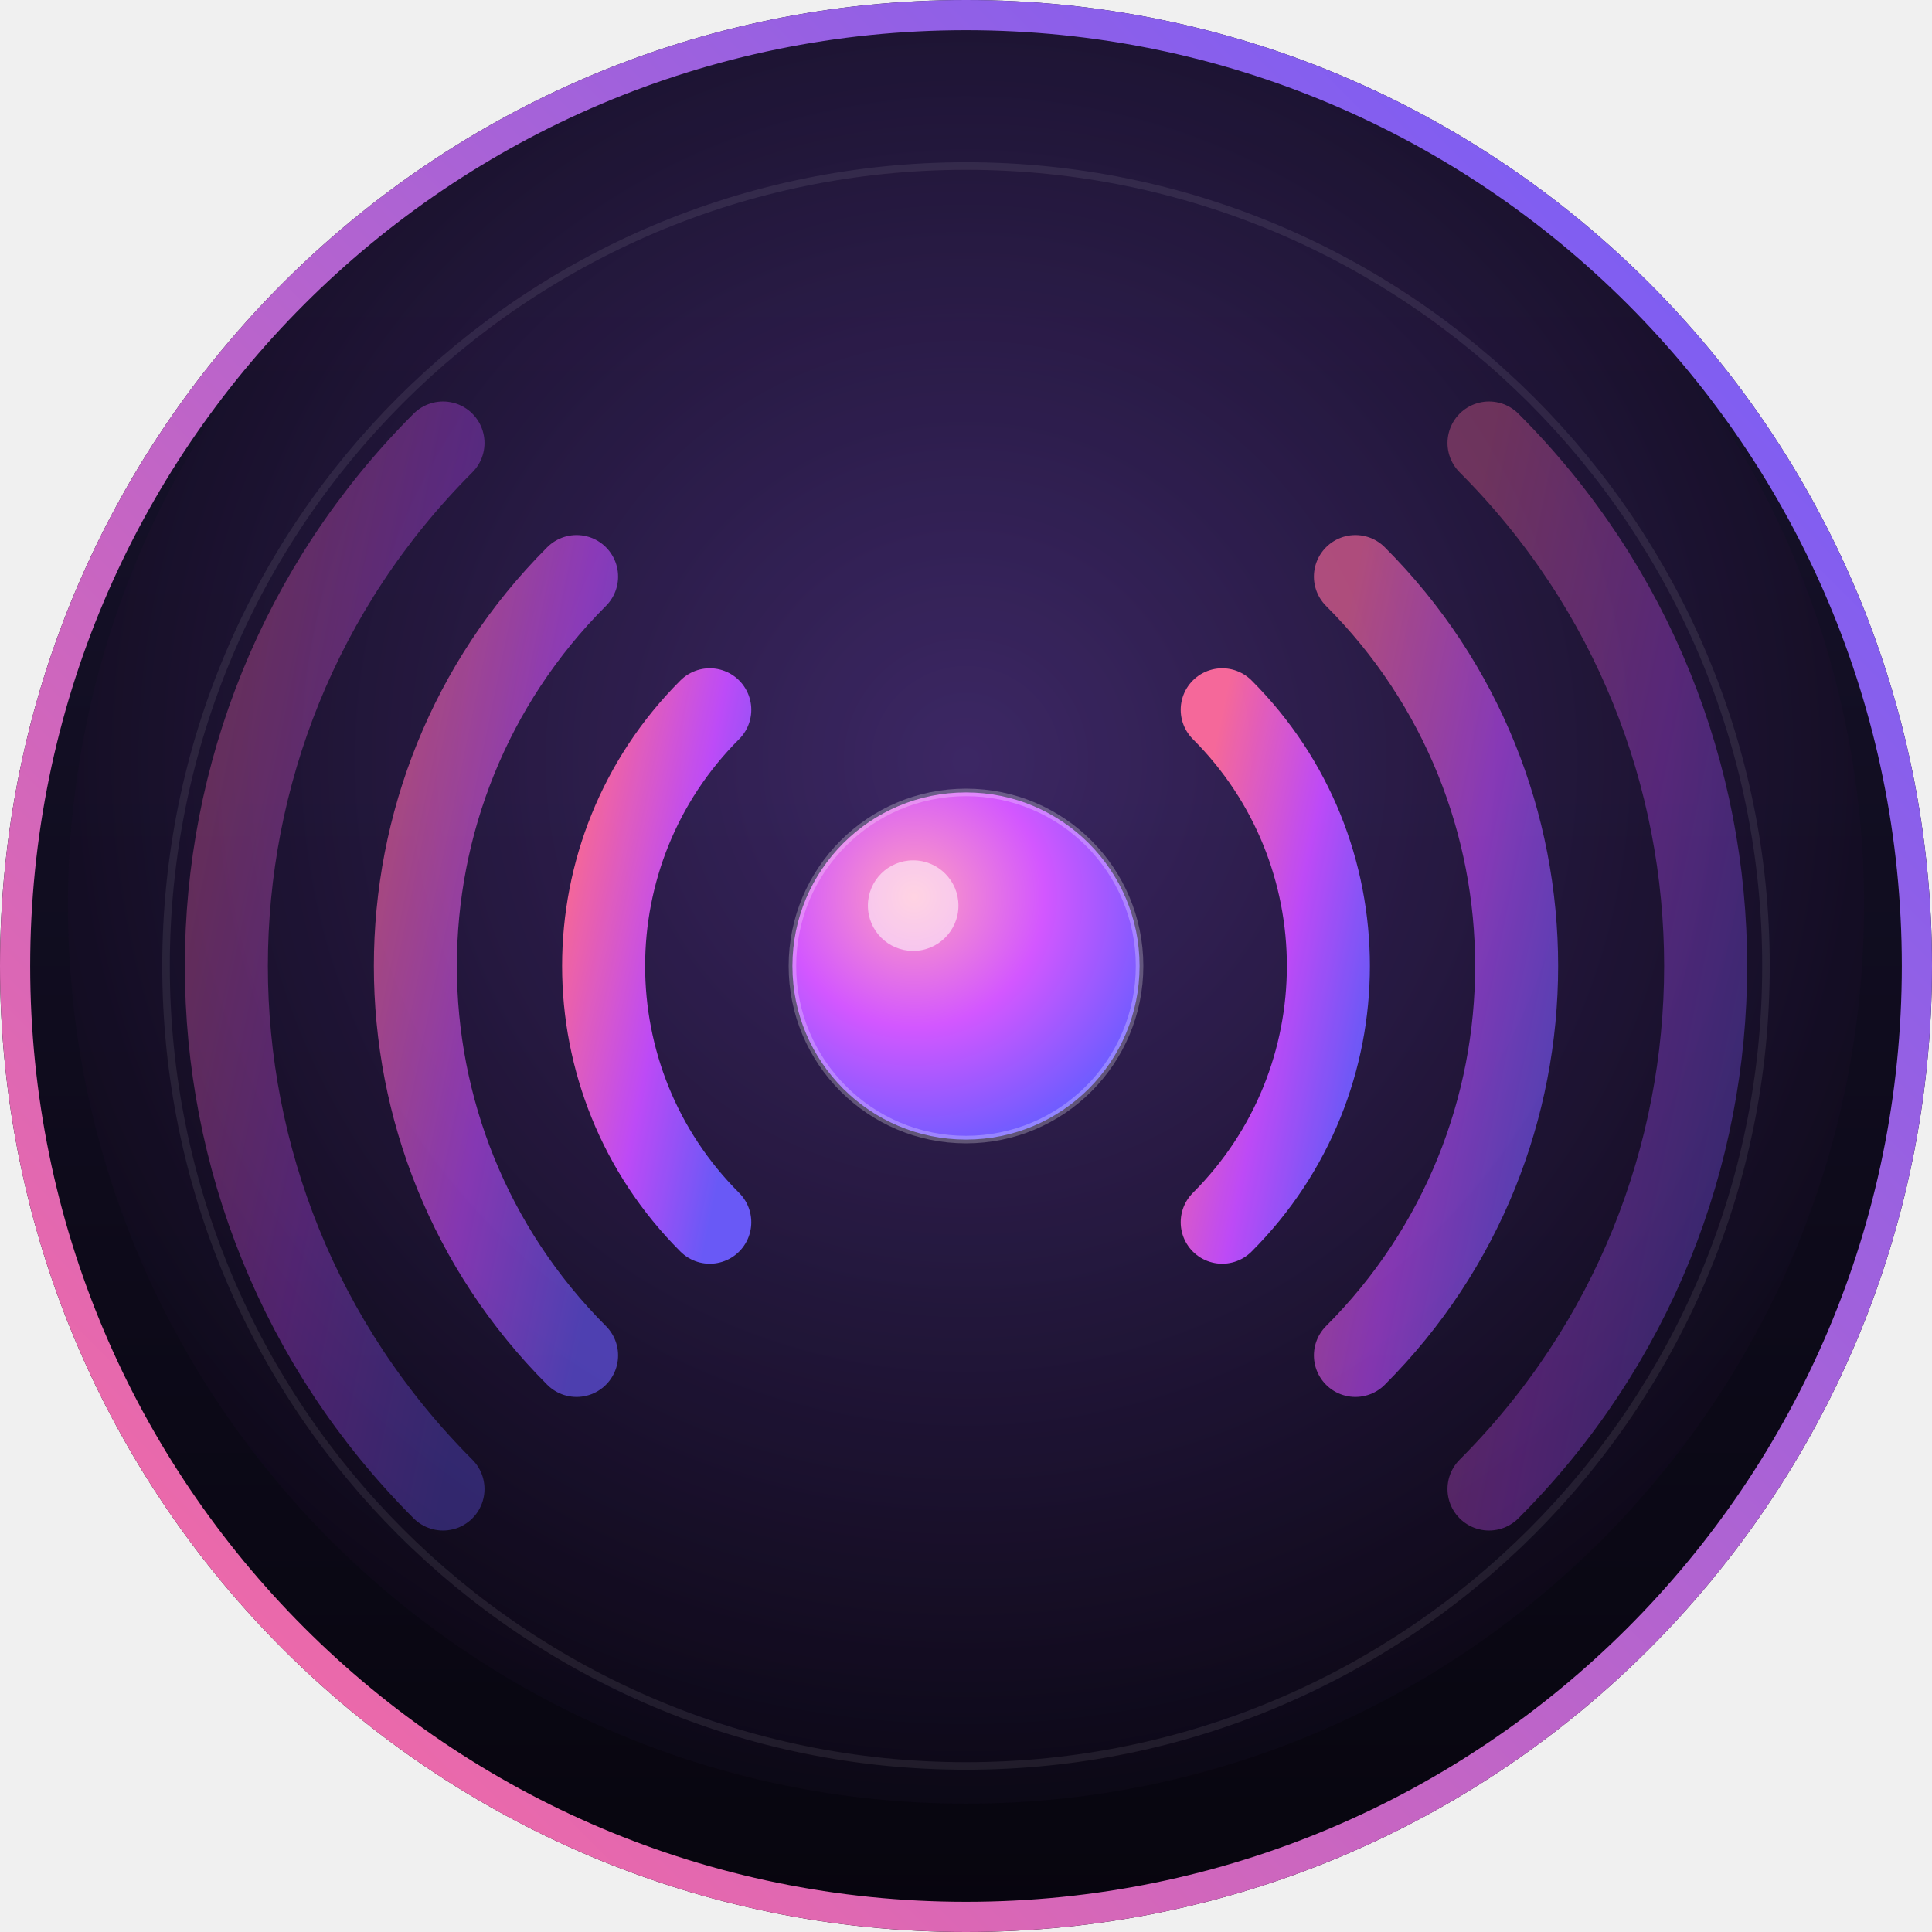
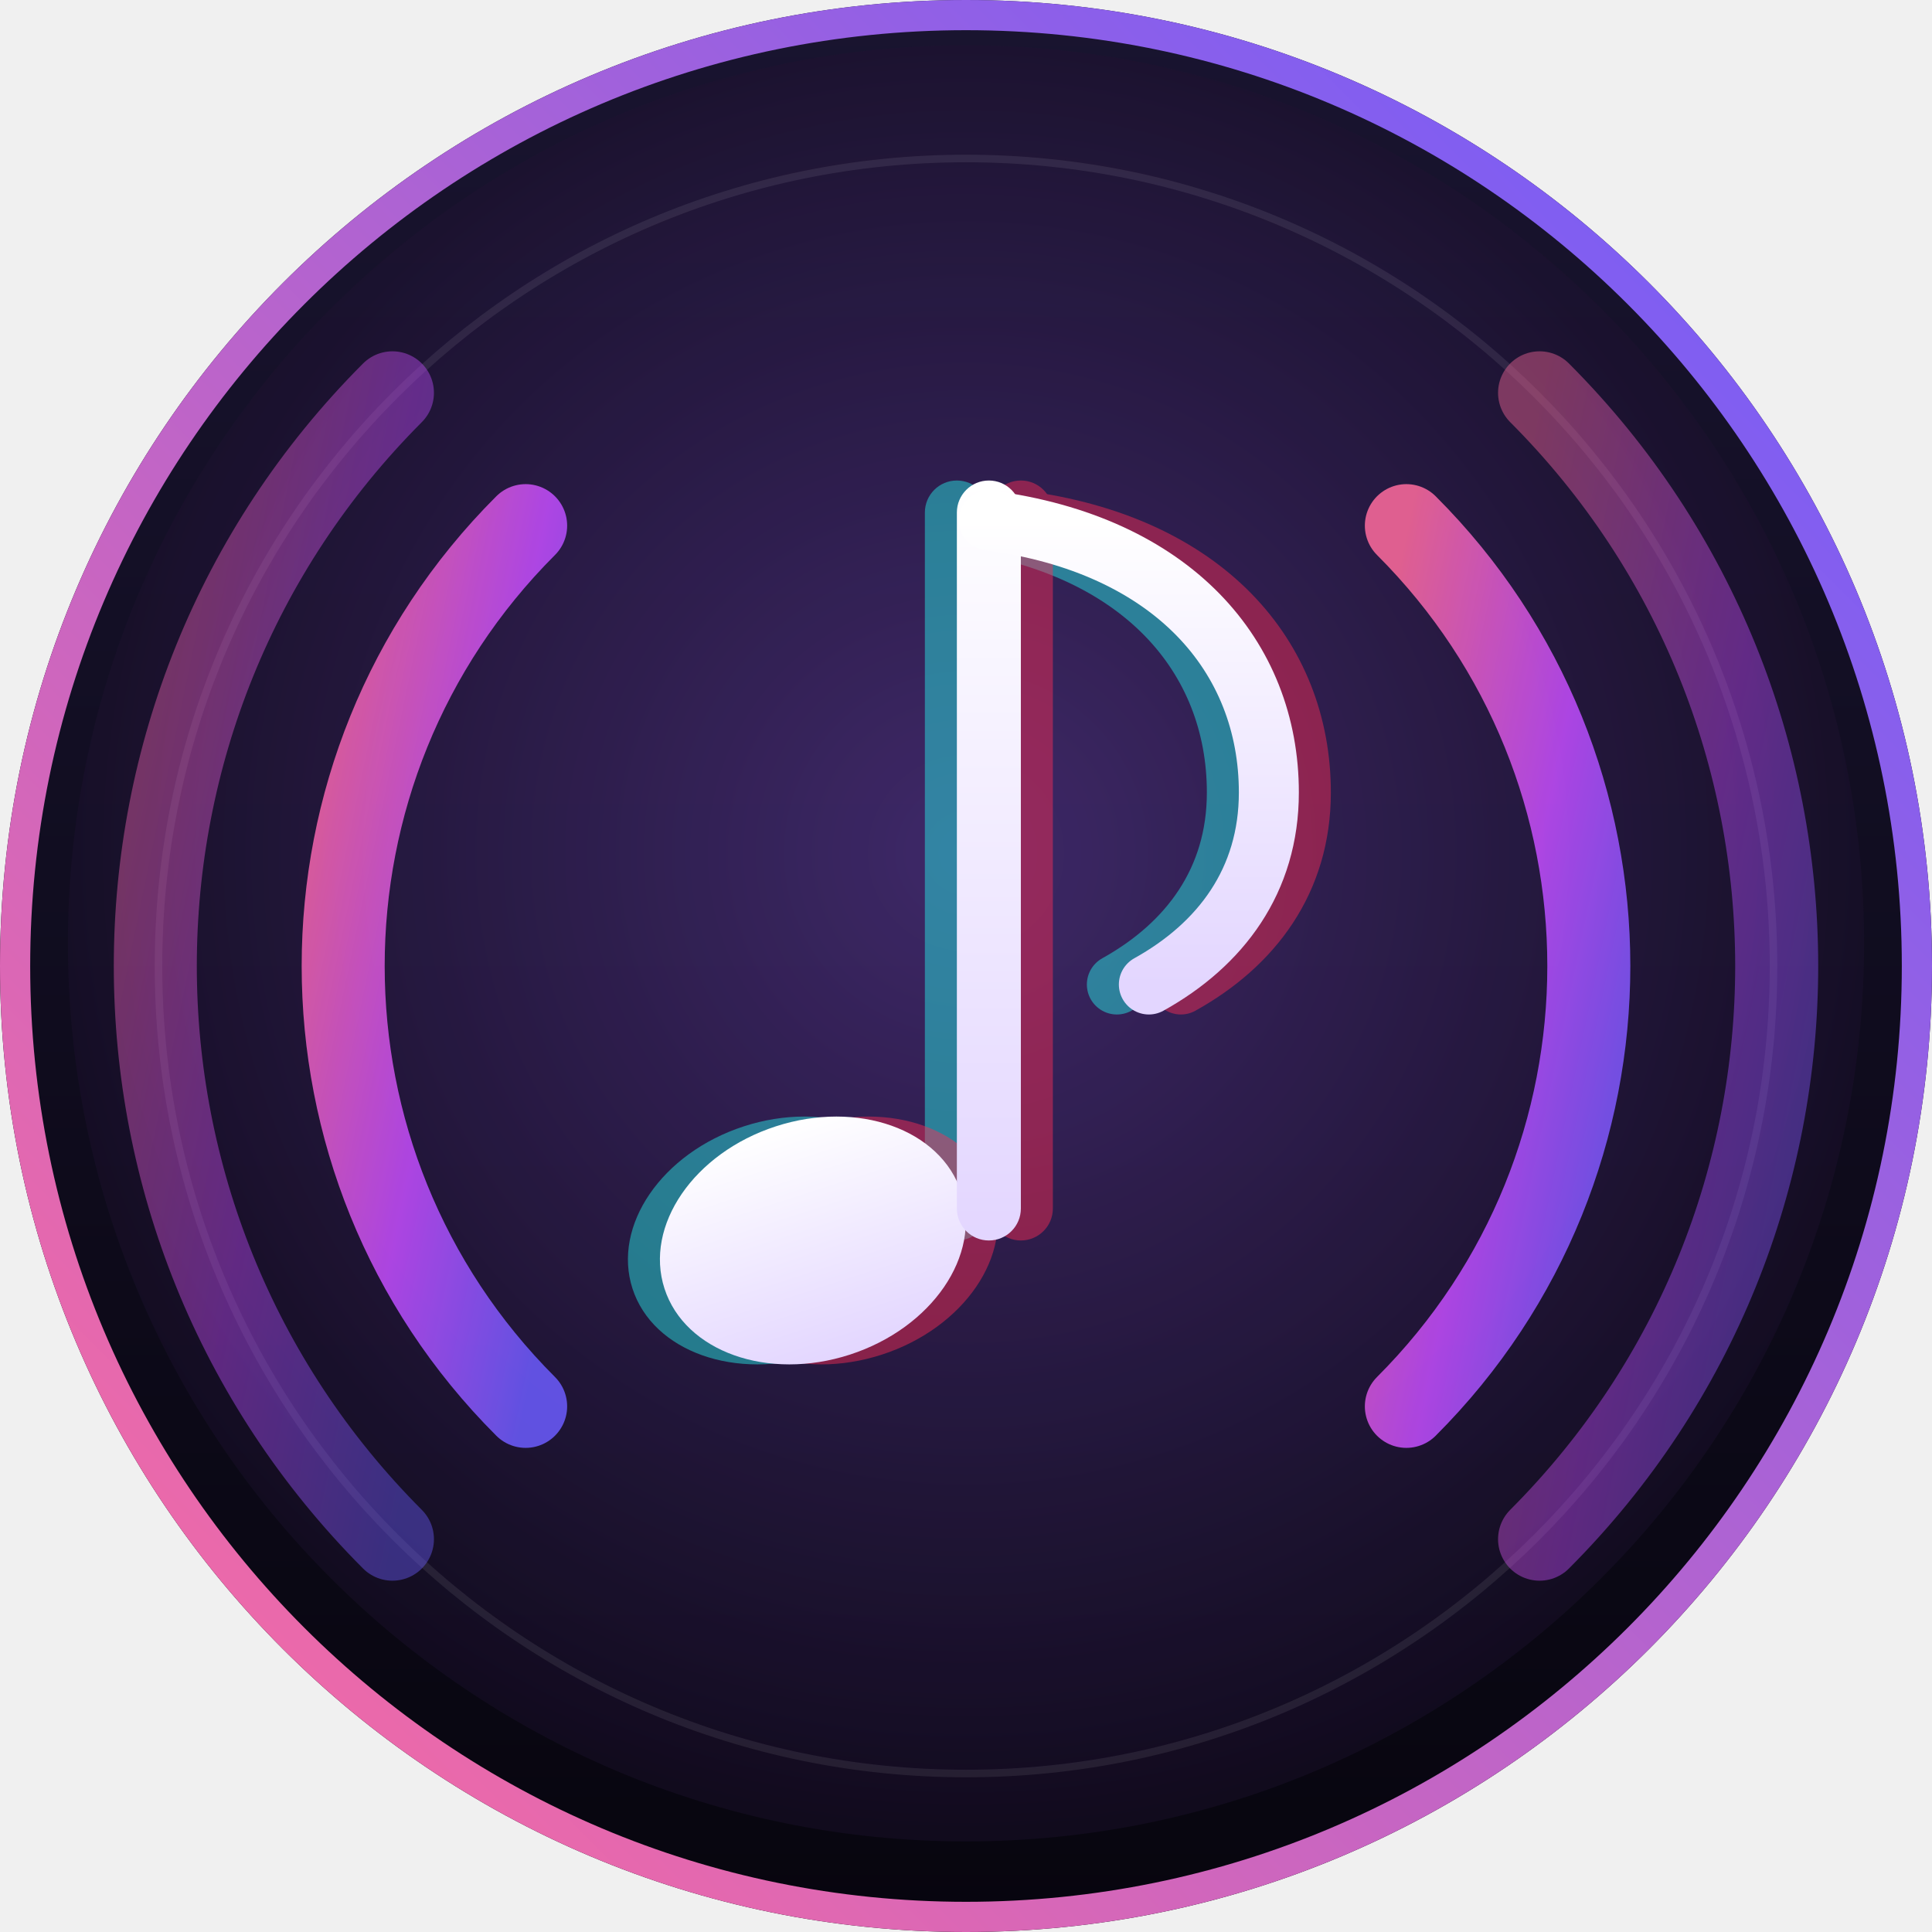
<svg xmlns="http://www.w3.org/2000/svg" width="512" height="512" viewBox="0 0 512 512" role="img" aria-label="beinfluencer logo">
  <defs>
    <linearGradient id="bg" x1="0" y1="0" x2="0" y2="1">
      <stop offset="0" stop-color="#191430" />
      <stop offset="1" stop-color="#07050e" />
    </linearGradient>
-     <radialGradient id="glow" cx="0.5" cy="0.42" r="0.6">
+     <radialGradient id="glow" cx="0.5" cy="0.45" r="0.62">
      <stop offset="0" stop-color="#4a2f7a" />
      <stop offset="1" stop-color="#0b0714" />
    </radialGradient>
    <linearGradient id="accent" x1="0" y1="0" x2="1" y2="1">
      <stop offset="0" stop-color="#ff6b9d" />
      <stop offset="0.55" stop-color="#c44dff" />
      <stop offset="1" stop-color="#6c5cff" />
    </linearGradient>
    <linearGradient id="accent2" x1="0" y1="1" x2="1" y2="0">
      <stop offset="0" stop-color="#ff6b9d" />
      <stop offset="1" stop-color="#6c5cff" />
    </linearGradient>
-     <radialGradient id="dot" cx="0.35" cy="0.3" r="0.75">
-       <stop offset="0" stop-color="#ff9ec0" />
-       <stop offset="0.5" stop-color="#d357ff" />
-       <stop offset="1" stop-color="#6c5cff" />
-     </radialGradient>
+     <linearGradient id="note" x1="0" y1="0" x2="0" y2="1">
+       <stop offset="0" stop-color="#ffffff" />
+       <stop offset="1" stop-color="#e3d6ff" />
+     </linearGradient>
    <clipPath id="circle">
      <circle cx="256" cy="256" r="256" />
    </clipPath>
  </defs>
  <g clip-path="url(#circle)">
    <rect width="512" height="512" fill="url(#bg)" />
-     <circle cx="256" cy="240" r="238" fill="url(#glow)" opacity="0.75" />
-     <circle cx="256" cy="256" r="212" fill="none" stroke="#ffffff" stroke-width="2" opacity="0.08" />
+     <circle cx="256" cy="250" r="238" fill="url(#glow)" opacity="0.8" />
+     <circle cx="256" cy="256" r="214" fill="none" stroke="#ffffff" stroke-width="2" opacity="0.08" />
    <g fill="none" stroke="url(#accent)" stroke-linecap="round">
-       <path d="M188.1 323.9 A 96 96 0 0 1 188.1 188.1" stroke-width="22" opacity="0.95" />
-       <path d="M323.9 188.1 A 96 96 0 0 1 323.9 323.9" stroke-width="22" opacity="0.95" />
-       <path d="M152.8 359.2 A 146 146 0 0 1 152.8 152.8" stroke-width="22" opacity="0.62" />
-       <path d="M359.2 152.8 A 146 146 0 0 1 359.2 359.2" stroke-width="22" opacity="0.62" />
-       <path d="M117.4 394.6 A 196 196 0 0 1 117.4 117.4" stroke-width="22" opacity="0.34" />
-       <path d="M394.6 117.4 A 196 196 0 0 1 394.6 394.6" stroke-width="22" opacity="0.34" />
+       <path d="M139.3 372.7 A 165 165 0 0 1 139.3 139.3" stroke-width="22" opacity="0.85" />
+       <path d="M372.7 139.3 A 165 165 0 0 1 372.7 372.7" stroke-width="22" opacity="0.85" />
+       <path d="M104 407.9 A 215 215 0 0 1 104 104.1" stroke-width="22" opacity="0.42" />
+       <path d="M408 104.1 A 215 215 0 0 1 408 407.9" stroke-width="22" opacity="0.42" />
    </g>
-     <circle cx="256" cy="256" r="46" fill="url(#dot)" />
-     <circle cx="256" cy="256" r="46" fill="none" stroke="#ffffff" stroke-width="2" opacity="0.25" />
-     <circle cx="242" cy="240" r="12" fill="#ffffff" opacity="0.55" />
+     <g transform="translate(-6 -14) translate(267 259) scale(1.06) translate(-267 -259)">
+       <g opacity="0.45">
+         <ellipse cx="216" cy="338" rx="39" ry="30" transform="rotate(-18 216 338)" fill="#25f4ee" />
+         <rect x="252" y="148" width="16" height="190" rx="8" fill="#25f4ee" />
+         <path d="M260 158 C 306 164 330 192 330 226 C 330 248 318 264 300 274" fill="none" stroke="#25f4ee" stroke-width="15" stroke-linecap="round" />
+       </g>
+       <g opacity="0.45">
+         <ellipse cx="232" cy="338" rx="39" ry="30" transform="rotate(-18 232 338)" fill="#fe2c55" />
+         <rect x="268" y="148" width="16" height="190" rx="8" fill="#fe2c55" />
+         <path d="M276 158 C 322 164 346 192 346 226 C 346 248 334 264 316 274" fill="none" stroke="#fe2c55" stroke-width="15" stroke-linecap="round" />
+       </g>
+       <ellipse cx="224" cy="338" rx="39" ry="30" transform="rotate(-18 224 338)" fill="url(#note)" />
+       <rect x="260" y="148" width="16" height="190" rx="8" fill="url(#note)" />
+       <path d="M268 158 C 314 164 338 192 338 226 C 338 248 326 264 308 274" fill="none" stroke="url(#note)" stroke-width="15" stroke-linecap="round" />
+     </g>
  </g>
  <circle cx="256" cy="256" r="252" fill="none" stroke="url(#accent2)" stroke-width="8" />
</svg>
